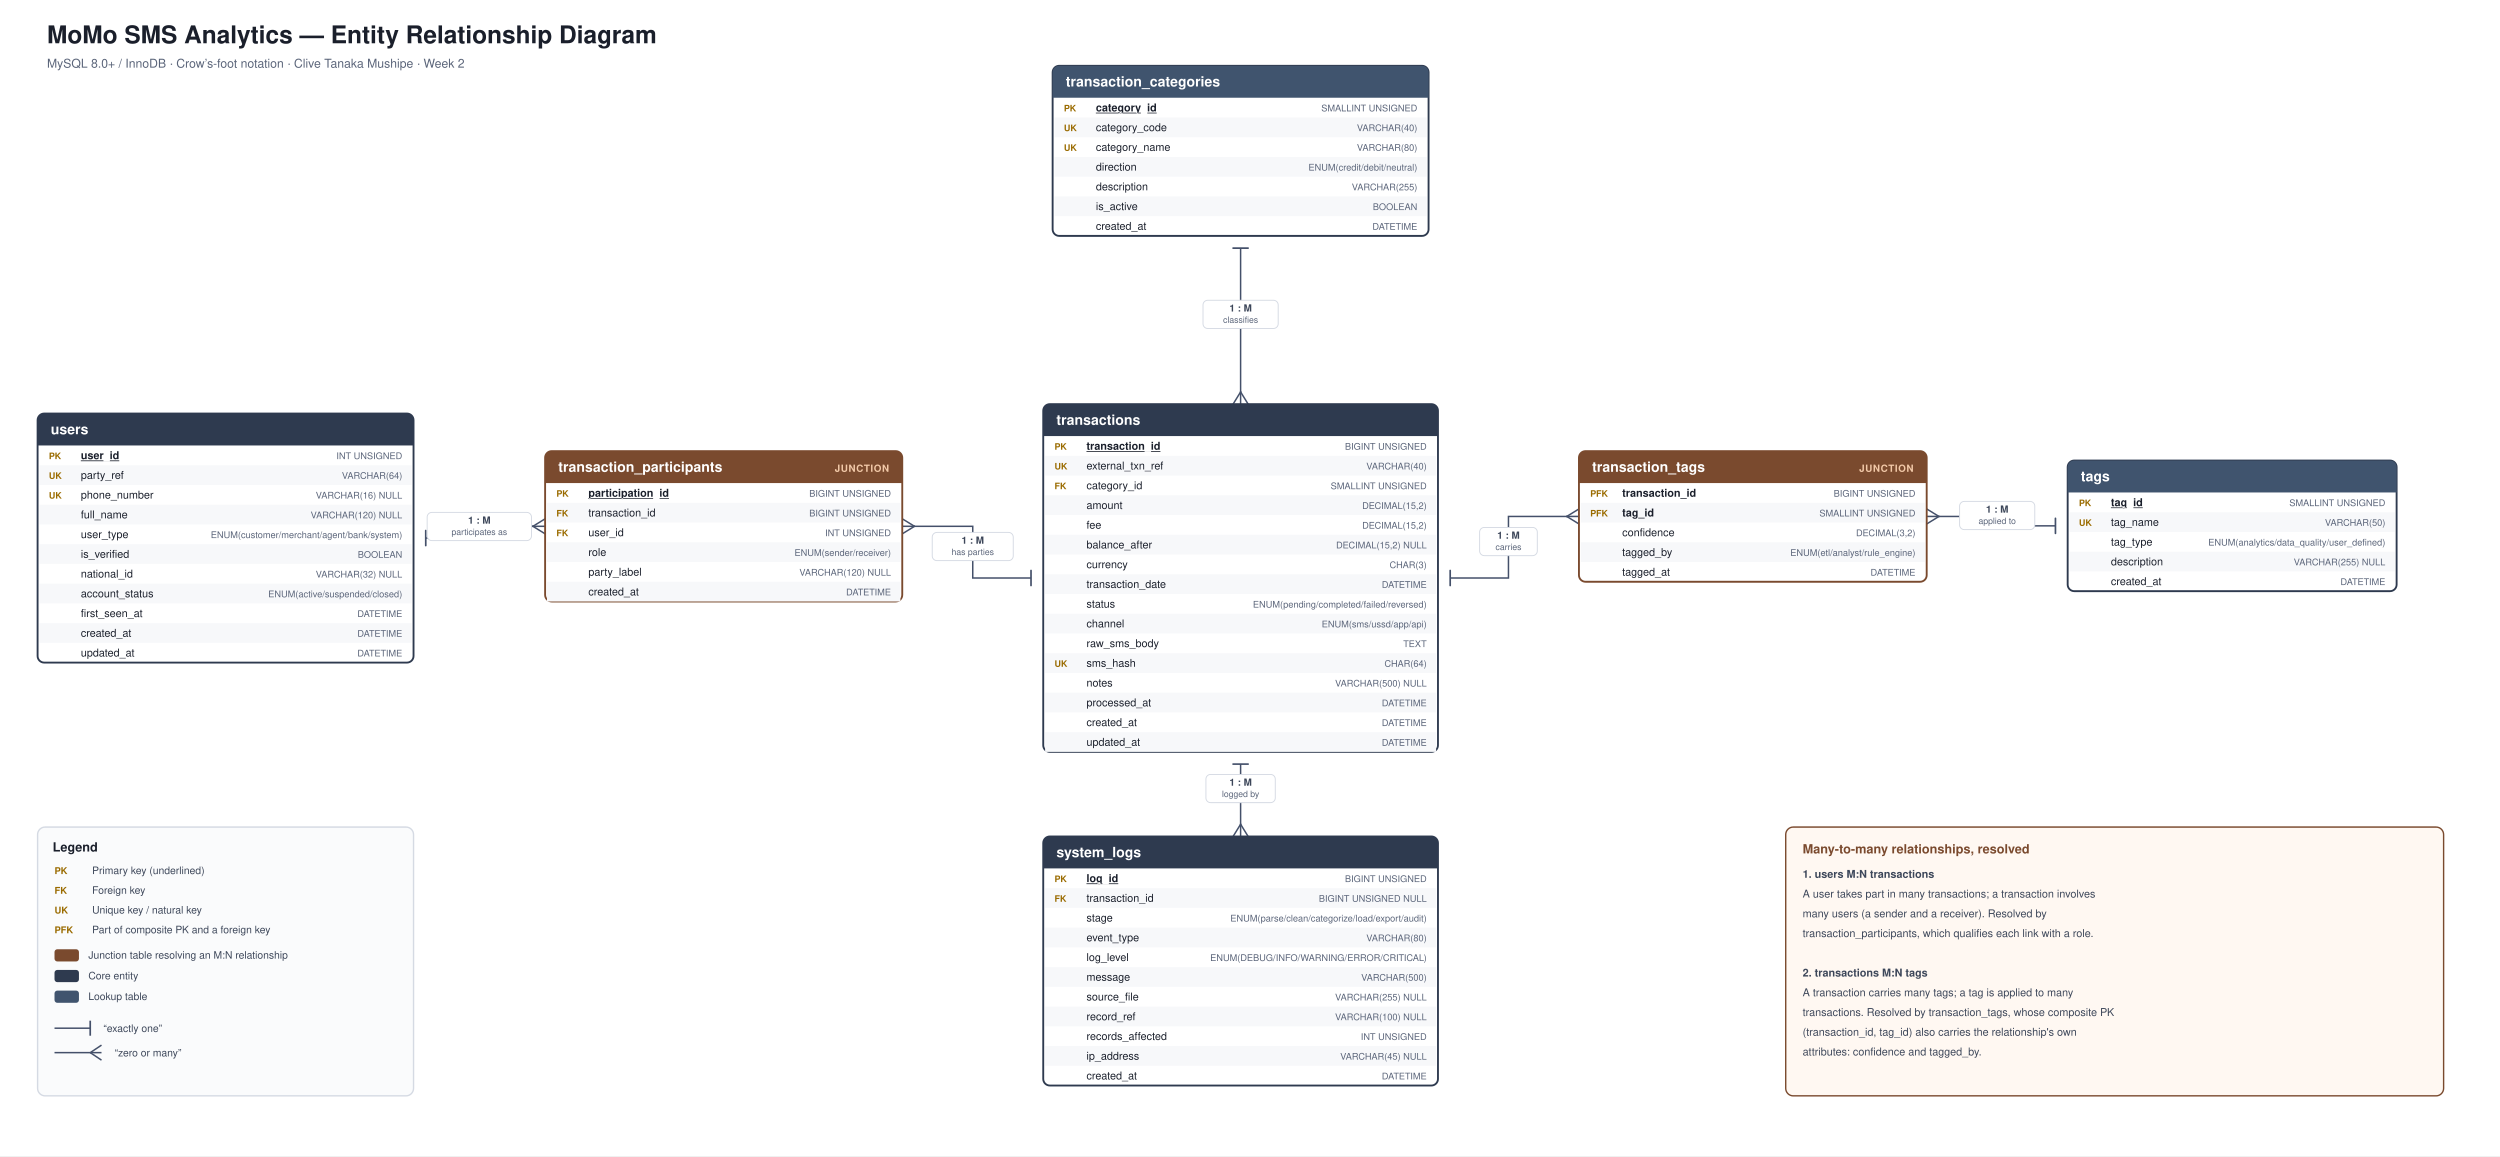
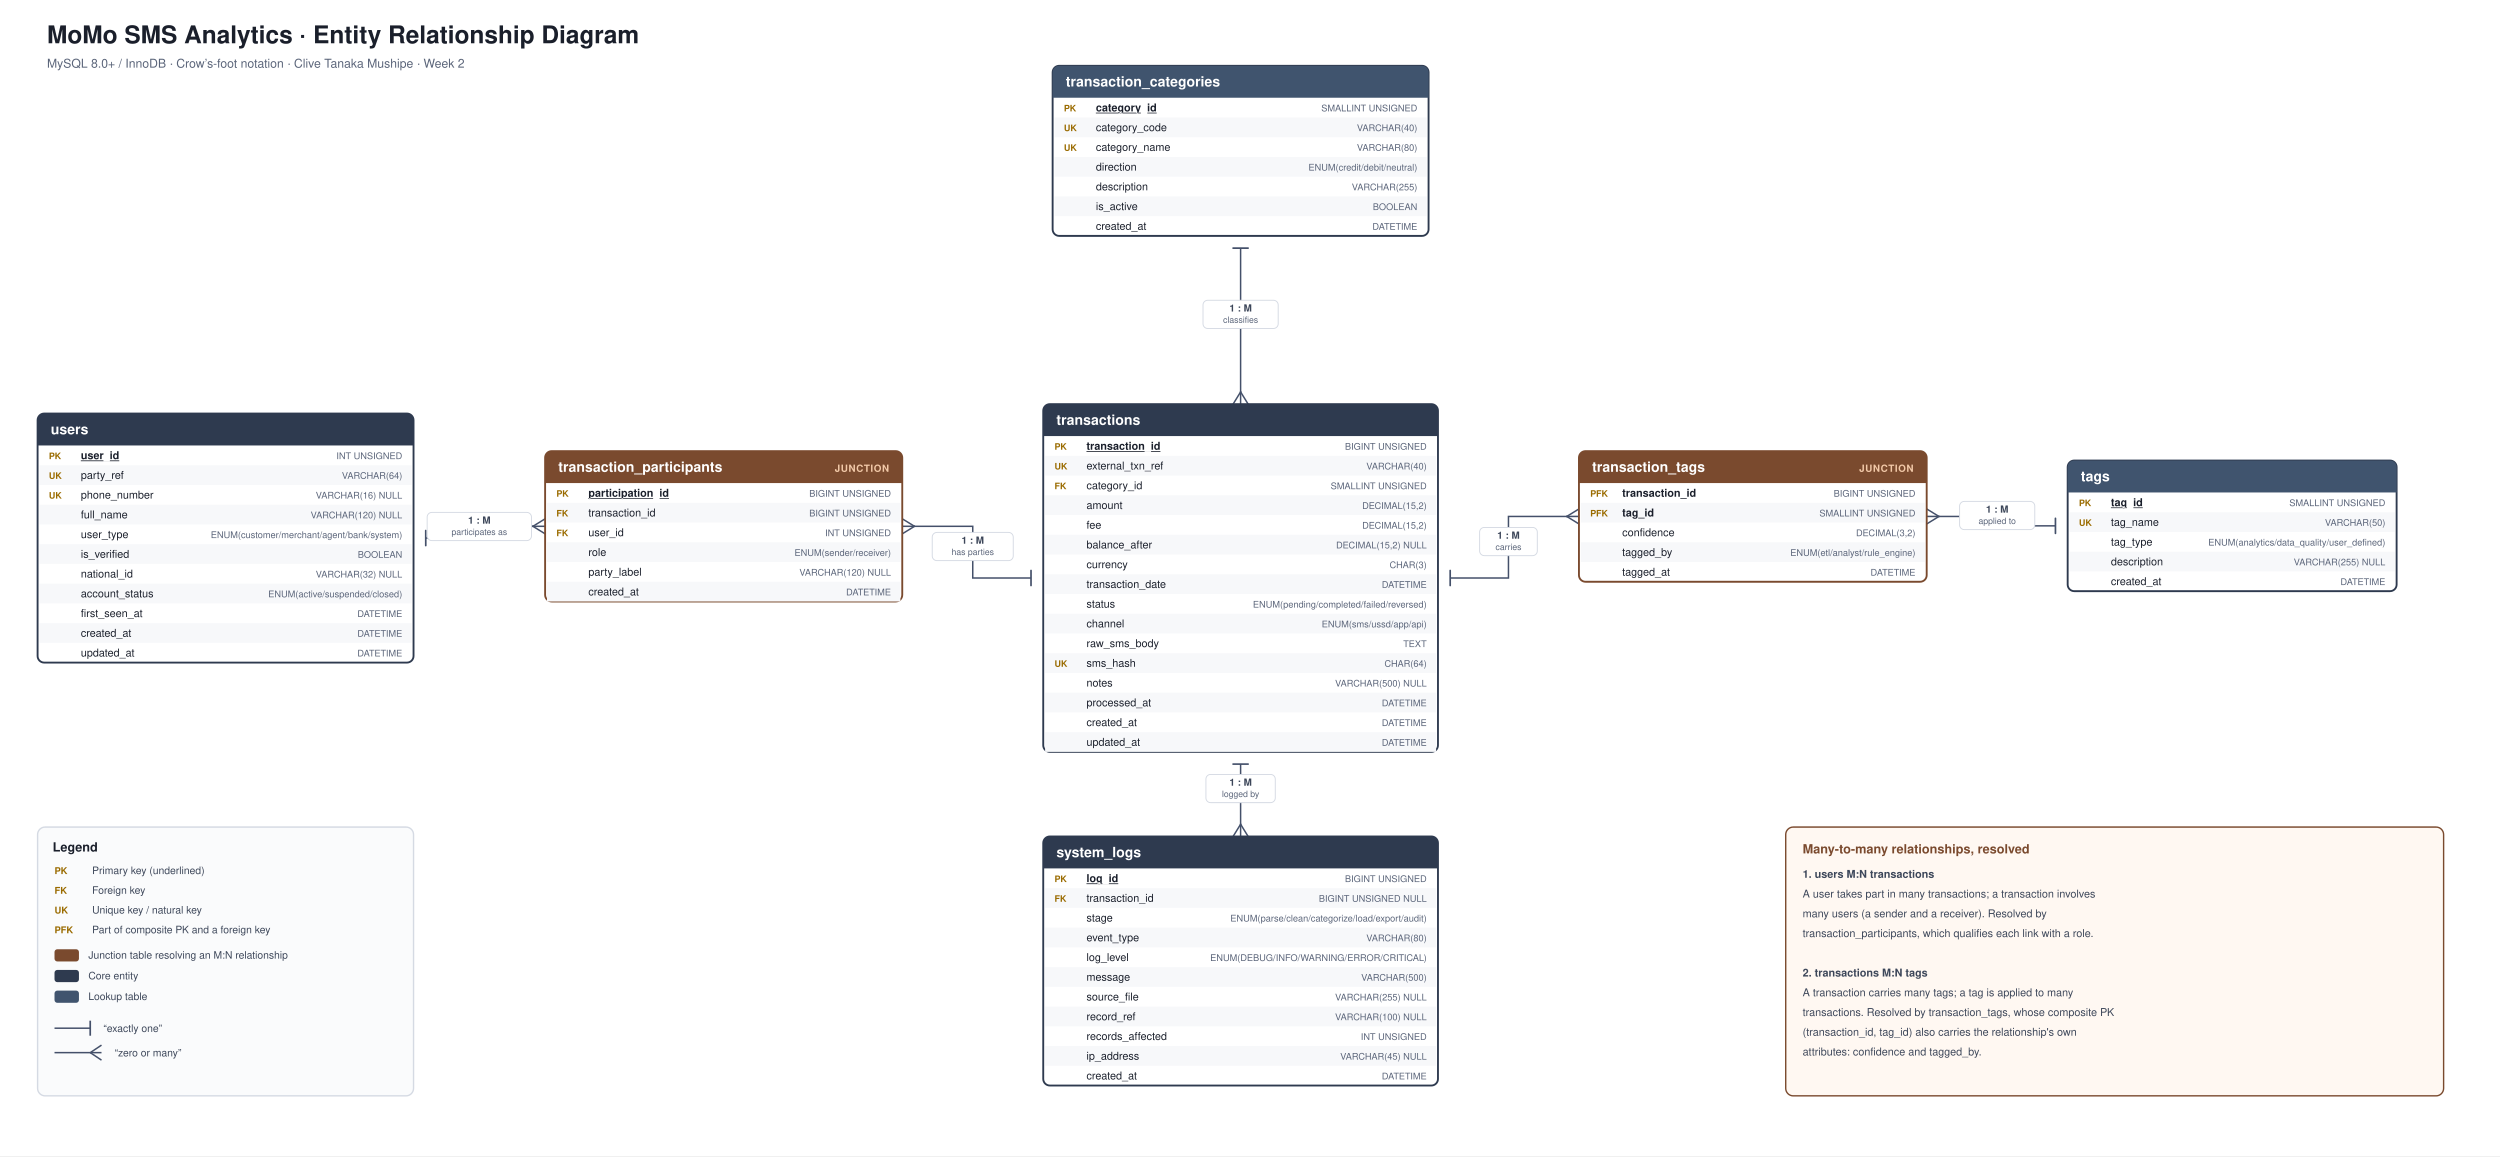
<svg xmlns="http://www.w3.org/2000/svg" width="2660" height="1230" viewBox="0 0 2660 1230" font-family="Helvetica,Arial,sans-serif">
  <rect width="2660" height="1230" fill="#FFFFFF" />
-   <text x="50" y="46" font-size="26" font-weight="700" fill="#1A1F2B">MoMo SMS Analytics — Entity Relationship Diagram</text>
+   <text x="50" y="46" font-size="26" font-weight="700" fill="#1A1F2B">MoMo SMS Analytics · Entity Relationship Diagram</text>
  <text x="50" y="72" font-size="13" fill="#5A6479">MySQL 8.0+ / InnoDB · Crow’s-foot notation · Clive Tanaka Mushipe · Week 2</text>
  <path d="M1320.0,264 L1320.0,340.5 L1320.0,340.5 L1320.0,417" fill="none" stroke="#44506A" stroke-width="1.6" />
  <line x1="1312.0" y1="264.0" x2="1328.0" y2="264.0" stroke="#44506A" stroke-width="1.8" stroke-linecap="round" />
  <line x1="1320.0" y1="417.0" x2="1312.0" y2="430.0" stroke="#44506A" stroke-width="1.6" stroke-linecap="round" />
  <line x1="1320.0" y1="417.0" x2="1320.0" y2="430.0" stroke="#44506A" stroke-width="1.6" stroke-linecap="round" />
  <line x1="1320.0" y1="417.0" x2="1328.0" y2="430.0" stroke="#44506A" stroke-width="1.6" stroke-linecap="round" />
  <rect x="1280.0" y="319.5" width="80.0" height="30" rx="5" fill="#FFFFFF" stroke="#D5DAE3" stroke-width="1" />
  <text x="1320.0" y="331.5" text-anchor="middle" font-family="Helvetica,Arial,sans-serif" font-size="10.5" font-weight="700" fill="#3C4659">1 : M</text>
  <text x="1320.0" y="343.5" text-anchor="middle" font-family="Helvetica,Arial,sans-serif" font-size="9.2" fill="#5A6479">classifies</text>
  <path d="M453,572.5 L510.0,572.5 L510.0,560.0 L567,560.0" fill="none" stroke="#44506A" stroke-width="1.6" />
  <line x1="453.0" y1="564.5" x2="453.0" y2="580.5" stroke="#44506A" stroke-width="1.8" stroke-linecap="round" />
  <line x1="567.0" y1="560.0" x2="580.0" y2="552.0" stroke="#44506A" stroke-width="1.6" stroke-linecap="round" />
  <line x1="567.0" y1="560.0" x2="580.0" y2="560.0" stroke="#44506A" stroke-width="1.6" stroke-linecap="round" />
  <line x1="567.0" y1="560.0" x2="580.0" y2="568.0" stroke="#44506A" stroke-width="1.6" stroke-linecap="round" />
  <rect x="454.5" y="545.2" width="111.0" height="30" rx="5" fill="#FFFFFF" stroke="#D5DAE3" stroke-width="1" />
  <text x="510.0" y="557.2" text-anchor="middle" font-family="Helvetica,Arial,sans-serif" font-size="10.5" font-weight="700" fill="#3C4659">1 : M</text>
  <text x="510.0" y="569.2" text-anchor="middle" font-family="Helvetica,Arial,sans-serif" font-size="9.2" fill="#5A6479">participates as</text>
  <path d="M1097,615.0 L1035.0,615.0 L1035.0,560.0 L973,560.0" fill="none" stroke="#44506A" stroke-width="1.6" />
  <line x1="1097.0" y1="607.0" x2="1097.0" y2="623.0" stroke="#44506A" stroke-width="1.8" stroke-linecap="round" />
  <line x1="973.0" y1="560.0" x2="960.0" y2="552.0" stroke="#44506A" stroke-width="1.6" stroke-linecap="round" />
  <line x1="973.0" y1="560.0" x2="960.0" y2="560.0" stroke="#44506A" stroke-width="1.6" stroke-linecap="round" />
  <line x1="973.0" y1="560.0" x2="960.0" y2="568.0" stroke="#44506A" stroke-width="1.6" stroke-linecap="round" />
  <rect x="991.9" y="566.5" width="86.2" height="30" rx="5" fill="#FFFFFF" stroke="#D5DAE3" stroke-width="1" />
  <text x="1035.0" y="578.5" text-anchor="middle" font-family="Helvetica,Arial,sans-serif" font-size="10.5" font-weight="700" fill="#3C4659">1 : M</text>
  <text x="1035.0" y="590.5" text-anchor="middle" font-family="Helvetica,Arial,sans-serif" font-size="9.2" fill="#5A6479">has parties</text>
  <path d="M1543,615.0 L1605.0,615.0 L1605.0,549.5 L1667,549.5" fill="none" stroke="#44506A" stroke-width="1.6" />
  <line x1="1543.0" y1="607.0" x2="1543.0" y2="623.0" stroke="#44506A" stroke-width="1.8" stroke-linecap="round" />
  <line x1="1667.0" y1="549.5" x2="1680.0" y2="541.5" stroke="#44506A" stroke-width="1.6" stroke-linecap="round" />
  <line x1="1667.0" y1="549.5" x2="1680.0" y2="549.5" stroke="#44506A" stroke-width="1.6" stroke-linecap="round" />
  <line x1="1667.0" y1="549.5" x2="1680.0" y2="557.5" stroke="#44506A" stroke-width="1.6" stroke-linecap="round" />
  <rect x="1574.3" y="561.2" width="61.4" height="30" rx="5" fill="#FFFFFF" stroke="#D5DAE3" stroke-width="1" />
  <text x="1605.0" y="573.2" text-anchor="middle" font-family="Helvetica,Arial,sans-serif" font-size="10.5" font-weight="700" fill="#3C4659">1 : M</text>
  <text x="1605.0" y="585.2" text-anchor="middle" font-family="Helvetica,Arial,sans-serif" font-size="9.2" fill="#5A6479">carries</text>
  <path d="M2187,559.5 L2125.0,559.5 L2125.0,549.5 L2063,549.5" fill="none" stroke="#44506A" stroke-width="1.6" />
  <line x1="2187.0" y1="551.5" x2="2187.0" y2="567.5" stroke="#44506A" stroke-width="1.8" stroke-linecap="round" />
  <line x1="2063.0" y1="549.5" x2="2050.0" y2="541.5" stroke="#44506A" stroke-width="1.6" stroke-linecap="round" />
  <line x1="2063.0" y1="549.5" x2="2050.0" y2="549.5" stroke="#44506A" stroke-width="1.6" stroke-linecap="round" />
  <line x1="2063.0" y1="549.5" x2="2050.0" y2="557.5" stroke="#44506A" stroke-width="1.6" stroke-linecap="round" />
  <rect x="2085.0" y="533.5" width="80.0" height="30" rx="5" fill="#FFFFFF" stroke="#D5DAE3" stroke-width="1" />
  <text x="2125.0" y="545.5" text-anchor="middle" font-family="Helvetica,Arial,sans-serif" font-size="10.5" font-weight="700" fill="#3C4659">1 : M</text>
  <text x="2125.0" y="557.5" text-anchor="middle" font-family="Helvetica,Arial,sans-serif" font-size="9.2" fill="#5A6479">applied to</text>
  <path d="M1320.0,813 L1320.0,845.0 L1320.0,845.0 L1320.0,877" fill="none" stroke="#44506A" stroke-width="1.6" />
  <line x1="1312.0" y1="813.0" x2="1328.0" y2="813.0" stroke="#44506A" stroke-width="1.8" stroke-linecap="round" />
  <line x1="1320.0" y1="877.0" x2="1312.0" y2="890.0" stroke="#44506A" stroke-width="1.6" stroke-linecap="round" />
  <line x1="1320.0" y1="877.0" x2="1320.0" y2="890.0" stroke="#44506A" stroke-width="1.6" stroke-linecap="round" />
  <line x1="1320.0" y1="877.0" x2="1328.0" y2="890.0" stroke="#44506A" stroke-width="1.6" stroke-linecap="round" />
  <rect x="1283.1" y="824.0" width="73.8" height="30" rx="5" fill="#FFFFFF" stroke="#D5DAE3" stroke-width="1" />
  <text x="1320.0" y="836.0" text-anchor="middle" font-family="Helvetica,Arial,sans-serif" font-size="10.5" font-weight="700" fill="#3C4659">1 : M</text>
  <text x="1320.0" y="848.0" text-anchor="middle" font-family="Helvetica,Arial,sans-serif" font-size="9.2" fill="#5A6479">logged by</text>
  <g>
    <rect x="1120" y="70" width="400" height="181" rx="7" fill="#FFFFFF" stroke="#2E3A4F" stroke-width="2" />
    <path d="M1120,77 a7,7 0 0 1 7,-7 h386 a7,7 0 0 1 7,7 v27 h-400 z" fill="#40546E" />
    <text x="1134" y="92" font-family="Helvetica,Arial,sans-serif" font-size="15" font-weight="700" fill="#FFFFFF">transaction_categories</text>
    <text x="1132" y="118.5" font-family="Helvetica,Arial,sans-serif" font-size="9.5" font-weight="700" fill="#9A6B00">PK</text>
    <text x="1166" y="118.5" font-family="Helvetica,Arial,sans-serif" font-size="11.5" font-weight="700" fill="#1A1F2B" text-decoration="underline">category_id</text>
    <text x="1508" y="118.5" text-anchor="end" font-family="Helvetica,Arial,sans-serif" font-size="9.8" fill="#5A6479">SMALLINT UNSIGNED</text>
    <rect x="1122" y="125" width="396" height="21" fill="#F7F8FA" />
    <text x="1132" y="139.5" font-family="Helvetica,Arial,sans-serif" font-size="9.5" font-weight="700" fill="#9A6B00">UK</text>
    <text x="1166" y="139.5" font-family="Helvetica,Arial,sans-serif" font-size="11.5" font-weight="400" fill="#1A1F2B">category_code</text>
    <text x="1508" y="139.5" text-anchor="end" font-family="Helvetica,Arial,sans-serif" font-size="9.8" fill="#5A6479">VARCHAR(40)</text>
    <text x="1132" y="160.5" font-family="Helvetica,Arial,sans-serif" font-size="9.5" font-weight="700" fill="#9A6B00">UK</text>
    <text x="1166" y="160.5" font-family="Helvetica,Arial,sans-serif" font-size="11.5" font-weight="400" fill="#1A1F2B">category_name</text>
    <text x="1508" y="160.5" text-anchor="end" font-family="Helvetica,Arial,sans-serif" font-size="9.8" fill="#5A6479">VARCHAR(80)</text>
    <rect x="1122" y="167" width="396" height="21" fill="#F7F8FA" />
    <text x="1166" y="181.5" font-family="Helvetica,Arial,sans-serif" font-size="11.5" font-weight="400" fill="#1A1F2B">direction</text>
    <text x="1508" y="181.5" text-anchor="end" font-family="Helvetica,Arial,sans-serif" font-size="9.8" fill="#5A6479">ENUM(credit/debit/neutral)</text>
    <text x="1166" y="202.5" font-family="Helvetica,Arial,sans-serif" font-size="11.5" font-weight="400" fill="#1A1F2B">description</text>
    <text x="1508" y="202.5" text-anchor="end" font-family="Helvetica,Arial,sans-serif" font-size="9.8" fill="#5A6479">VARCHAR(255)</text>
    <rect x="1122" y="209" width="396" height="21" fill="#F7F8FA" />
    <text x="1166" y="223.5" font-family="Helvetica,Arial,sans-serif" font-size="11.5" font-weight="400" fill="#1A1F2B">is_active</text>
    <text x="1508" y="223.5" text-anchor="end" font-family="Helvetica,Arial,sans-serif" font-size="9.8" fill="#5A6479">BOOLEAN</text>
    <text x="1166" y="244.5" font-family="Helvetica,Arial,sans-serif" font-size="11.5" font-weight="400" fill="#1A1F2B">created_at</text>
    <text x="1508" y="244.5" text-anchor="end" font-family="Helvetica,Arial,sans-serif" font-size="9.8" fill="#5A6479">DATETIME</text>
  </g>
  <g>
    <rect x="40" y="440" width="400" height="265" rx="7" fill="#FFFFFF" stroke="#2E3A4F" stroke-width="2" />
    <path d="M40,447 a7,7 0 0 1 7,-7 h386 a7,7 0 0 1 7,7 v27 h-400 z" fill="#2E3A4F" />
    <text x="54" y="462" font-family="Helvetica,Arial,sans-serif" font-size="15" font-weight="700" fill="#FFFFFF">users</text>
    <text x="52" y="488.5" font-family="Helvetica,Arial,sans-serif" font-size="9.5" font-weight="700" fill="#9A6B00">PK</text>
    <text x="86" y="488.5" font-family="Helvetica,Arial,sans-serif" font-size="11.5" font-weight="700" fill="#1A1F2B" text-decoration="underline">user_id</text>
    <text x="428" y="488.5" text-anchor="end" font-family="Helvetica,Arial,sans-serif" font-size="9.8" fill="#5A6479">INT UNSIGNED</text>
    <rect x="42" y="495" width="396" height="21" fill="#F7F8FA" />
    <text x="52" y="509.5" font-family="Helvetica,Arial,sans-serif" font-size="9.5" font-weight="700" fill="#9A6B00">UK</text>
    <text x="86" y="509.5" font-family="Helvetica,Arial,sans-serif" font-size="11.5" font-weight="400" fill="#1A1F2B">party_ref</text>
    <text x="428" y="509.5" text-anchor="end" font-family="Helvetica,Arial,sans-serif" font-size="9.8" fill="#5A6479">VARCHAR(64)</text>
    <text x="52" y="530.5" font-family="Helvetica,Arial,sans-serif" font-size="9.5" font-weight="700" fill="#9A6B00">UK</text>
    <text x="86" y="530.5" font-family="Helvetica,Arial,sans-serif" font-size="11.5" font-weight="400" fill="#1A1F2B">phone_number</text>
    <text x="428" y="530.5" text-anchor="end" font-family="Helvetica,Arial,sans-serif" font-size="9.8" fill="#5A6479">VARCHAR(16) NULL</text>
    <rect x="42" y="537" width="396" height="21" fill="#F7F8FA" />
    <text x="86" y="551.5" font-family="Helvetica,Arial,sans-serif" font-size="11.5" font-weight="400" fill="#1A1F2B">full_name</text>
    <text x="428" y="551.5" text-anchor="end" font-family="Helvetica,Arial,sans-serif" font-size="9.8" fill="#5A6479">VARCHAR(120) NULL</text>
    <text x="86" y="572.5" font-family="Helvetica,Arial,sans-serif" font-size="11.5" font-weight="400" fill="#1A1F2B">user_type</text>
    <text x="428" y="572.5" text-anchor="end" font-family="Helvetica,Arial,sans-serif" font-size="9.8" fill="#5A6479">ENUM(customer/merchant/agent/bank/system)</text>
    <rect x="42" y="579" width="396" height="21" fill="#F7F8FA" />
    <text x="86" y="593.5" font-family="Helvetica,Arial,sans-serif" font-size="11.5" font-weight="400" fill="#1A1F2B">is_verified</text>
    <text x="428" y="593.5" text-anchor="end" font-family="Helvetica,Arial,sans-serif" font-size="9.8" fill="#5A6479">BOOLEAN</text>
    <text x="86" y="614.5" font-family="Helvetica,Arial,sans-serif" font-size="11.5" font-weight="400" fill="#1A1F2B">national_id</text>
    <text x="428" y="614.5" text-anchor="end" font-family="Helvetica,Arial,sans-serif" font-size="9.8" fill="#5A6479">VARCHAR(32) NULL</text>
    <rect x="42" y="621" width="396" height="21" fill="#F7F8FA" />
    <text x="86" y="635.5" font-family="Helvetica,Arial,sans-serif" font-size="11.5" font-weight="400" fill="#1A1F2B">account_status</text>
    <text x="428" y="635.5" text-anchor="end" font-family="Helvetica,Arial,sans-serif" font-size="9.8" fill="#5A6479">ENUM(active/suspended/closed)</text>
    <text x="86" y="656.5" font-family="Helvetica,Arial,sans-serif" font-size="11.5" font-weight="400" fill="#1A1F2B">first_seen_at</text>
    <text x="428" y="656.5" text-anchor="end" font-family="Helvetica,Arial,sans-serif" font-size="9.8" fill="#5A6479">DATETIME</text>
    <rect x="42" y="663" width="396" height="21" fill="#F7F8FA" />
    <text x="86" y="677.5" font-family="Helvetica,Arial,sans-serif" font-size="11.5" font-weight="400" fill="#1A1F2B">created_at</text>
    <text x="428" y="677.5" text-anchor="end" font-family="Helvetica,Arial,sans-serif" font-size="9.8" fill="#5A6479">DATETIME</text>
    <text x="86" y="698.5" font-family="Helvetica,Arial,sans-serif" font-size="11.5" font-weight="400" fill="#1A1F2B">updated_at</text>
    <text x="428" y="698.5" text-anchor="end" font-family="Helvetica,Arial,sans-serif" font-size="9.8" fill="#5A6479">DATETIME</text>
  </g>
  <g>
    <rect x="580" y="480" width="380" height="160" rx="7" fill="#FFFFFF" stroke="#7A4A2E" stroke-width="2" />
    <path d="M580,487 a7,7 0 0 1 7,-7 h366 a7,7 0 0 1 7,7 v27 h-380 z" fill="#7A4A2E" />
    <text x="594" y="502" font-family="Helvetica,Arial,sans-serif" font-size="15" font-weight="700" fill="#FFFFFF">transaction_participants</text>
    <text x="946" y="502" text-anchor="end" font-family="Helvetica,Arial,sans-serif" font-size="10.5" font-weight="700" fill="#F2C9A8" letter-spacing="0.6">JUNCTION</text>
    <text x="592" y="528.5" font-family="Helvetica,Arial,sans-serif" font-size="9.5" font-weight="700" fill="#9A6B00">PK</text>
    <text x="626" y="528.5" font-family="Helvetica,Arial,sans-serif" font-size="11.5" font-weight="700" fill="#1A1F2B" text-decoration="underline">participation_id</text>
    <text x="948" y="528.5" text-anchor="end" font-family="Helvetica,Arial,sans-serif" font-size="9.8" fill="#5A6479">BIGINT UNSIGNED</text>
    <rect x="582" y="535" width="376" height="21" fill="#F7F8FA" />
    <text x="592" y="549.5" font-family="Helvetica,Arial,sans-serif" font-size="9.5" font-weight="700" fill="#9A6B00">FK</text>
    <text x="626" y="549.5" font-family="Helvetica,Arial,sans-serif" font-size="11.5" font-weight="400" fill="#1A1F2B">transaction_id</text>
    <text x="948" y="549.5" text-anchor="end" font-family="Helvetica,Arial,sans-serif" font-size="9.8" fill="#5A6479">BIGINT UNSIGNED</text>
    <text x="592" y="570.5" font-family="Helvetica,Arial,sans-serif" font-size="9.5" font-weight="700" fill="#9A6B00">FK</text>
    <text x="626" y="570.5" font-family="Helvetica,Arial,sans-serif" font-size="11.5" font-weight="400" fill="#1A1F2B">user_id</text>
    <text x="948" y="570.5" text-anchor="end" font-family="Helvetica,Arial,sans-serif" font-size="9.8" fill="#5A6479">INT UNSIGNED</text>
    <rect x="582" y="577" width="376" height="21" fill="#F7F8FA" />
    <text x="626" y="591.5" font-family="Helvetica,Arial,sans-serif" font-size="11.5" font-weight="400" fill="#1A1F2B">role</text>
    <text x="948" y="591.5" text-anchor="end" font-family="Helvetica,Arial,sans-serif" font-size="9.8" fill="#5A6479">ENUM(sender/receiver)</text>
    <text x="626" y="612.5" font-family="Helvetica,Arial,sans-serif" font-size="11.5" font-weight="400" fill="#1A1F2B">party_label</text>
    <text x="948" y="612.5" text-anchor="end" font-family="Helvetica,Arial,sans-serif" font-size="9.8" fill="#5A6479">VARCHAR(120) NULL</text>
    <rect x="582" y="619" width="376" height="21" fill="#F7F8FA" />
    <text x="626" y="633.5" font-family="Helvetica,Arial,sans-serif" font-size="11.5" font-weight="400" fill="#1A1F2B">created_at</text>
    <text x="948" y="633.5" text-anchor="end" font-family="Helvetica,Arial,sans-serif" font-size="9.8" fill="#5A6479">DATETIME</text>
  </g>
  <g>
    <rect x="1110" y="430" width="420" height="370" rx="7" fill="#FFFFFF" stroke="#2E3A4F" stroke-width="2" />
    <path d="M1110,437 a7,7 0 0 1 7,-7 h406 a7,7 0 0 1 7,7 v27 h-420 z" fill="#2E3A4F" />
    <text x="1124" y="452" font-family="Helvetica,Arial,sans-serif" font-size="15" font-weight="700" fill="#FFFFFF">transactions</text>
    <text x="1122" y="478.5" font-family="Helvetica,Arial,sans-serif" font-size="9.5" font-weight="700" fill="#9A6B00">PK</text>
    <text x="1156" y="478.5" font-family="Helvetica,Arial,sans-serif" font-size="11.5" font-weight="700" fill="#1A1F2B" text-decoration="underline">transaction_id</text>
    <text x="1518" y="478.5" text-anchor="end" font-family="Helvetica,Arial,sans-serif" font-size="9.8" fill="#5A6479">BIGINT UNSIGNED</text>
    <rect x="1112" y="485" width="416" height="21" fill="#F7F8FA" />
    <text x="1122" y="499.5" font-family="Helvetica,Arial,sans-serif" font-size="9.5" font-weight="700" fill="#9A6B00">UK</text>
    <text x="1156" y="499.5" font-family="Helvetica,Arial,sans-serif" font-size="11.5" font-weight="400" fill="#1A1F2B">external_txn_ref</text>
    <text x="1518" y="499.5" text-anchor="end" font-family="Helvetica,Arial,sans-serif" font-size="9.8" fill="#5A6479">VARCHAR(40)</text>
    <text x="1122" y="520.5" font-family="Helvetica,Arial,sans-serif" font-size="9.5" font-weight="700" fill="#9A6B00">FK</text>
    <text x="1156" y="520.5" font-family="Helvetica,Arial,sans-serif" font-size="11.5" font-weight="400" fill="#1A1F2B">category_id</text>
    <text x="1518" y="520.5" text-anchor="end" font-family="Helvetica,Arial,sans-serif" font-size="9.8" fill="#5A6479">SMALLINT UNSIGNED</text>
    <rect x="1112" y="527" width="416" height="21" fill="#F7F8FA" />
    <text x="1156" y="541.5" font-family="Helvetica,Arial,sans-serif" font-size="11.5" font-weight="400" fill="#1A1F2B">amount</text>
    <text x="1518" y="541.5" text-anchor="end" font-family="Helvetica,Arial,sans-serif" font-size="9.8" fill="#5A6479">DECIMAL(15,2)</text>
    <text x="1156" y="562.5" font-family="Helvetica,Arial,sans-serif" font-size="11.5" font-weight="400" fill="#1A1F2B">fee</text>
    <text x="1518" y="562.5" text-anchor="end" font-family="Helvetica,Arial,sans-serif" font-size="9.8" fill="#5A6479">DECIMAL(15,2)</text>
    <rect x="1112" y="569" width="416" height="21" fill="#F7F8FA" />
    <text x="1156" y="583.5" font-family="Helvetica,Arial,sans-serif" font-size="11.5" font-weight="400" fill="#1A1F2B">balance_after</text>
    <text x="1518" y="583.5" text-anchor="end" font-family="Helvetica,Arial,sans-serif" font-size="9.8" fill="#5A6479">DECIMAL(15,2) NULL</text>
    <text x="1156" y="604.5" font-family="Helvetica,Arial,sans-serif" font-size="11.5" font-weight="400" fill="#1A1F2B">currency</text>
    <text x="1518" y="604.5" text-anchor="end" font-family="Helvetica,Arial,sans-serif" font-size="9.8" fill="#5A6479">CHAR(3)</text>
    <rect x="1112" y="611" width="416" height="21" fill="#F7F8FA" />
    <text x="1156" y="625.5" font-family="Helvetica,Arial,sans-serif" font-size="11.5" font-weight="400" fill="#1A1F2B">transaction_date</text>
    <text x="1518" y="625.5" text-anchor="end" font-family="Helvetica,Arial,sans-serif" font-size="9.8" fill="#5A6479">DATETIME</text>
    <text x="1156" y="646.5" font-family="Helvetica,Arial,sans-serif" font-size="11.5" font-weight="400" fill="#1A1F2B">status</text>
    <text x="1518" y="646.5" text-anchor="end" font-family="Helvetica,Arial,sans-serif" font-size="9.8" fill="#5A6479">ENUM(pending/completed/failed/reversed)</text>
    <rect x="1112" y="653" width="416" height="21" fill="#F7F8FA" />
    <text x="1156" y="667.5" font-family="Helvetica,Arial,sans-serif" font-size="11.5" font-weight="400" fill="#1A1F2B">channel</text>
    <text x="1518" y="667.5" text-anchor="end" font-family="Helvetica,Arial,sans-serif" font-size="9.8" fill="#5A6479">ENUM(sms/ussd/app/api)</text>
    <text x="1156" y="688.5" font-family="Helvetica,Arial,sans-serif" font-size="11.5" font-weight="400" fill="#1A1F2B">raw_sms_body</text>
    <text x="1518" y="688.5" text-anchor="end" font-family="Helvetica,Arial,sans-serif" font-size="9.8" fill="#5A6479">TEXT</text>
    <rect x="1112" y="695" width="416" height="21" fill="#F7F8FA" />
    <text x="1122" y="709.5" font-family="Helvetica,Arial,sans-serif" font-size="9.5" font-weight="700" fill="#9A6B00">UK</text>
    <text x="1156" y="709.5" font-family="Helvetica,Arial,sans-serif" font-size="11.5" font-weight="400" fill="#1A1F2B">sms_hash</text>
    <text x="1518" y="709.5" text-anchor="end" font-family="Helvetica,Arial,sans-serif" font-size="9.8" fill="#5A6479">CHAR(64)</text>
    <text x="1156" y="730.5" font-family="Helvetica,Arial,sans-serif" font-size="11.5" font-weight="400" fill="#1A1F2B">notes</text>
    <text x="1518" y="730.5" text-anchor="end" font-family="Helvetica,Arial,sans-serif" font-size="9.8" fill="#5A6479">VARCHAR(500) NULL</text>
    <rect x="1112" y="737" width="416" height="21" fill="#F7F8FA" />
    <text x="1156" y="751.5" font-family="Helvetica,Arial,sans-serif" font-size="11.5" font-weight="400" fill="#1A1F2B">processed_at</text>
    <text x="1518" y="751.5" text-anchor="end" font-family="Helvetica,Arial,sans-serif" font-size="9.8" fill="#5A6479">DATETIME</text>
    <text x="1156" y="772.5" font-family="Helvetica,Arial,sans-serif" font-size="11.5" font-weight="400" fill="#1A1F2B">created_at</text>
    <text x="1518" y="772.5" text-anchor="end" font-family="Helvetica,Arial,sans-serif" font-size="9.8" fill="#5A6479">DATETIME</text>
    <rect x="1112" y="779" width="416" height="21" fill="#F7F8FA" />
    <text x="1156" y="793.5" font-family="Helvetica,Arial,sans-serif" font-size="11.5" font-weight="400" fill="#1A1F2B">updated_at</text>
    <text x="1518" y="793.5" text-anchor="end" font-family="Helvetica,Arial,sans-serif" font-size="9.8" fill="#5A6479">DATETIME</text>
  </g>
  <g>
    <rect x="1680" y="480" width="370" height="139" rx="7" fill="#FFFFFF" stroke="#7A4A2E" stroke-width="2" />
    <path d="M1680,487 a7,7 0 0 1 7,-7 h356 a7,7 0 0 1 7,7 v27 h-370 z" fill="#7A4A2E" />
    <text x="1694" y="502" font-family="Helvetica,Arial,sans-serif" font-size="15" font-weight="700" fill="#FFFFFF">transaction_tags</text>
    <text x="2036" y="502" text-anchor="end" font-family="Helvetica,Arial,sans-serif" font-size="10.5" font-weight="700" fill="#F2C9A8" letter-spacing="0.6">JUNCTION</text>
    <text x="1692" y="528.5" font-family="Helvetica,Arial,sans-serif" font-size="9.5" font-weight="700" fill="#9A6B00">PFK</text>
    <text x="1726" y="528.5" font-family="Helvetica,Arial,sans-serif" font-size="11.5" font-weight="700" fill="#1A1F2B">transaction_id</text>
    <text x="2038" y="528.5" text-anchor="end" font-family="Helvetica,Arial,sans-serif" font-size="9.8" fill="#5A6479">BIGINT UNSIGNED</text>
    <rect x="1682" y="535" width="366" height="21" fill="#F7F8FA" />
    <text x="1692" y="549.5" font-family="Helvetica,Arial,sans-serif" font-size="9.5" font-weight="700" fill="#9A6B00">PFK</text>
    <text x="1726" y="549.5" font-family="Helvetica,Arial,sans-serif" font-size="11.5" font-weight="700" fill="#1A1F2B">tag_id</text>
    <text x="2038" y="549.5" text-anchor="end" font-family="Helvetica,Arial,sans-serif" font-size="9.8" fill="#5A6479">SMALLINT UNSIGNED</text>
    <text x="1726" y="570.5" font-family="Helvetica,Arial,sans-serif" font-size="11.5" font-weight="400" fill="#1A1F2B">confidence</text>
    <text x="2038" y="570.5" text-anchor="end" font-family="Helvetica,Arial,sans-serif" font-size="9.8" fill="#5A6479">DECIMAL(3,2)</text>
    <rect x="1682" y="577" width="366" height="21" fill="#F7F8FA" />
    <text x="1726" y="591.5" font-family="Helvetica,Arial,sans-serif" font-size="11.5" font-weight="400" fill="#1A1F2B">tagged_by</text>
    <text x="2038" y="591.5" text-anchor="end" font-family="Helvetica,Arial,sans-serif" font-size="9.8" fill="#5A6479">ENUM(etl/analyst/rule_engine)</text>
    <text x="1726" y="612.5" font-family="Helvetica,Arial,sans-serif" font-size="11.5" font-weight="400" fill="#1A1F2B">tagged_at</text>
    <text x="2038" y="612.5" text-anchor="end" font-family="Helvetica,Arial,sans-serif" font-size="9.8" fill="#5A6479">DATETIME</text>
  </g>
  <g>
    <rect x="2200" y="490" width="350" height="139" rx="7" fill="#FFFFFF" stroke="#2E3A4F" stroke-width="2" />
    <path d="M2200,497 a7,7 0 0 1 7,-7 h336 a7,7 0 0 1 7,7 v27 h-350 z" fill="#40546E" />
    <text x="2214" y="512" font-family="Helvetica,Arial,sans-serif" font-size="15" font-weight="700" fill="#FFFFFF">tags</text>
    <text x="2212" y="538.5" font-family="Helvetica,Arial,sans-serif" font-size="9.5" font-weight="700" fill="#9A6B00">PK</text>
    <text x="2246" y="538.5" font-family="Helvetica,Arial,sans-serif" font-size="11.5" font-weight="700" fill="#1A1F2B" text-decoration="underline">tag_id</text>
    <text x="2538" y="538.5" text-anchor="end" font-family="Helvetica,Arial,sans-serif" font-size="9.8" fill="#5A6479">SMALLINT UNSIGNED</text>
    <rect x="2202" y="545" width="346" height="21" fill="#F7F8FA" />
    <text x="2212" y="559.5" font-family="Helvetica,Arial,sans-serif" font-size="9.5" font-weight="700" fill="#9A6B00">UK</text>
    <text x="2246" y="559.5" font-family="Helvetica,Arial,sans-serif" font-size="11.5" font-weight="400" fill="#1A1F2B">tag_name</text>
    <text x="2538" y="559.5" text-anchor="end" font-family="Helvetica,Arial,sans-serif" font-size="9.8" fill="#5A6479">VARCHAR(50)</text>
    <text x="2246" y="580.5" font-family="Helvetica,Arial,sans-serif" font-size="11.5" font-weight="400" fill="#1A1F2B">tag_type</text>
    <text x="2538" y="580.5" text-anchor="end" font-family="Helvetica,Arial,sans-serif" font-size="9.8" fill="#5A6479">ENUM(analytics/data_quality/user_defined)</text>
    <rect x="2202" y="587" width="346" height="21" fill="#F7F8FA" />
    <text x="2246" y="601.5" font-family="Helvetica,Arial,sans-serif" font-size="11.5" font-weight="400" fill="#1A1F2B">description</text>
    <text x="2538" y="601.5" text-anchor="end" font-family="Helvetica,Arial,sans-serif" font-size="9.8" fill="#5A6479">VARCHAR(255) NULL</text>
    <text x="2246" y="622.5" font-family="Helvetica,Arial,sans-serif" font-size="11.5" font-weight="400" fill="#1A1F2B">created_at</text>
    <text x="2538" y="622.5" text-anchor="end" font-family="Helvetica,Arial,sans-serif" font-size="9.8" fill="#5A6479">DATETIME</text>
  </g>
  <g>
    <rect x="1110" y="890" width="420" height="265" rx="7" fill="#FFFFFF" stroke="#2E3A4F" stroke-width="2" />
    <path d="M1110,897 a7,7 0 0 1 7,-7 h406 a7,7 0 0 1 7,7 v27 h-420 z" fill="#2E3A4F" />
    <text x="1124" y="912" font-family="Helvetica,Arial,sans-serif" font-size="15" font-weight="700" fill="#FFFFFF">system_logs</text>
    <text x="1122" y="938.5" font-family="Helvetica,Arial,sans-serif" font-size="9.5" font-weight="700" fill="#9A6B00">PK</text>
    <text x="1156" y="938.5" font-family="Helvetica,Arial,sans-serif" font-size="11.5" font-weight="700" fill="#1A1F2B" text-decoration="underline">log_id</text>
    <text x="1518" y="938.5" text-anchor="end" font-family="Helvetica,Arial,sans-serif" font-size="9.8" fill="#5A6479">BIGINT UNSIGNED</text>
    <rect x="1112" y="945" width="416" height="21" fill="#F7F8FA" />
    <text x="1122" y="959.5" font-family="Helvetica,Arial,sans-serif" font-size="9.5" font-weight="700" fill="#9A6B00">FK</text>
    <text x="1156" y="959.5" font-family="Helvetica,Arial,sans-serif" font-size="11.5" font-weight="400" fill="#1A1F2B">transaction_id</text>
    <text x="1518" y="959.5" text-anchor="end" font-family="Helvetica,Arial,sans-serif" font-size="9.8" fill="#5A6479">BIGINT UNSIGNED NULL</text>
    <text x="1156" y="980.5" font-family="Helvetica,Arial,sans-serif" font-size="11.5" font-weight="400" fill="#1A1F2B">stage</text>
    <text x="1518" y="980.5" text-anchor="end" font-family="Helvetica,Arial,sans-serif" font-size="9.8" fill="#5A6479">ENUM(parse/clean/categorize/load/export/audit)</text>
    <rect x="1112" y="987" width="416" height="21" fill="#F7F8FA" />
    <text x="1156" y="1001.5" font-family="Helvetica,Arial,sans-serif" font-size="11.5" font-weight="400" fill="#1A1F2B">event_type</text>
    <text x="1518" y="1001.5" text-anchor="end" font-family="Helvetica,Arial,sans-serif" font-size="9.8" fill="#5A6479">VARCHAR(80)</text>
    <text x="1156" y="1022.5" font-family="Helvetica,Arial,sans-serif" font-size="11.5" font-weight="400" fill="#1A1F2B">log_level</text>
    <text x="1518" y="1022.5" text-anchor="end" font-family="Helvetica,Arial,sans-serif" font-size="9.8" fill="#5A6479">ENUM(DEBUG/INFO/WARNING/ERROR/CRITICAL)</text>
    <rect x="1112" y="1029" width="416" height="21" fill="#F7F8FA" />
    <text x="1156" y="1043.5" font-family="Helvetica,Arial,sans-serif" font-size="11.5" font-weight="400" fill="#1A1F2B">message</text>
    <text x="1518" y="1043.5" text-anchor="end" font-family="Helvetica,Arial,sans-serif" font-size="9.8" fill="#5A6479">VARCHAR(500)</text>
    <text x="1156" y="1064.5" font-family="Helvetica,Arial,sans-serif" font-size="11.5" font-weight="400" fill="#1A1F2B">source_file</text>
    <text x="1518" y="1064.5" text-anchor="end" font-family="Helvetica,Arial,sans-serif" font-size="9.8" fill="#5A6479">VARCHAR(255) NULL</text>
    <rect x="1112" y="1071" width="416" height="21" fill="#F7F8FA" />
    <text x="1156" y="1085.5" font-family="Helvetica,Arial,sans-serif" font-size="11.5" font-weight="400" fill="#1A1F2B">record_ref</text>
    <text x="1518" y="1085.5" text-anchor="end" font-family="Helvetica,Arial,sans-serif" font-size="9.8" fill="#5A6479">VARCHAR(100) NULL</text>
    <text x="1156" y="1106.5" font-family="Helvetica,Arial,sans-serif" font-size="11.5" font-weight="400" fill="#1A1F2B">records_affected</text>
    <text x="1518" y="1106.5" text-anchor="end" font-family="Helvetica,Arial,sans-serif" font-size="9.8" fill="#5A6479">INT UNSIGNED</text>
    <rect x="1112" y="1113" width="416" height="21" fill="#F7F8FA" />
    <text x="1156" y="1127.5" font-family="Helvetica,Arial,sans-serif" font-size="11.5" font-weight="400" fill="#1A1F2B">ip_address</text>
    <text x="1518" y="1127.5" text-anchor="end" font-family="Helvetica,Arial,sans-serif" font-size="9.8" fill="#5A6479">VARCHAR(45) NULL</text>
    <text x="1156" y="1148.5" font-family="Helvetica,Arial,sans-serif" font-size="11.5" font-weight="400" fill="#1A1F2B">created_at</text>
    <text x="1518" y="1148.5" text-anchor="end" font-family="Helvetica,Arial,sans-serif" font-size="9.8" fill="#5A6479">DATETIME</text>
  </g>
  <rect x="40" y="880" width="400" height="286" rx="8" fill="#FAFBFC" stroke="#D5DAE3" stroke-width="1.5" />
  <text x="56" y="906" font-size="13.5" font-weight="700" fill="#1A1F2B">Legend</text>
  <text x="58" y="930" font-size="10" font-weight="700" fill="#9A6B00">PK</text>
  <text x="98" y="930" font-size="11" fill="#3C4659">Primary key (underlined)</text>
  <text x="58" y="951" font-size="10" font-weight="700" fill="#9A6B00">FK</text>
  <text x="98" y="951" font-size="11" fill="#3C4659">Foreign key</text>
  <text x="58" y="972" font-size="10" font-weight="700" fill="#9A6B00">UK</text>
  <text x="98" y="972" font-size="11" fill="#3C4659">Unique key / natural key</text>
  <text x="58" y="993" font-size="10" font-weight="700" fill="#9A6B00">PFK</text>
  <text x="98" y="993" font-size="11" fill="#3C4659">Part of composite PK and a foreign key</text>
  <rect x="58" y="1010" width="26" height="13" rx="3" fill="#7A4A2E" />
  <text x="94" y="1020" font-size="11" fill="#3C4659">Junction table resolving an M:N relationship</text>
  <rect x="58" y="1032" width="26" height="13" rx="3" fill="#2E3A4F" />
  <text x="94" y="1042" font-size="11" fill="#3C4659">Core entity</text>
  <rect x="58" y="1054" width="26" height="13" rx="3" fill="#40546E" />
  <text x="94" y="1064" font-size="11" fill="#3C4659">Lookup table</text>
  <line x1="58" y1="1094" x2="96" y2="1094" stroke="#44506A" stroke-width="1.6" />
  <line x1="96" y1="1086" x2="96" y2="1102" stroke="#44506A" stroke-width="1.8" />
  <text x="110" y="1098" font-size="11" fill="#3C4659">“exactly one”</text>
  <line x1="58" y1="1120" x2="96" y2="1120" stroke="#44506A" stroke-width="1.6" />
  <line x1="96" y1="1120" x2="108" y2="1112" stroke="#44506A" stroke-width="1.6" />
  <line x1="96" y1="1120" x2="108" y2="1120" stroke="#44506A" stroke-width="1.6" />
  <line x1="96" y1="1120" x2="108" y2="1128" stroke="#44506A" stroke-width="1.6" />
  <text x="122" y="1124" font-size="11" fill="#3C4659">“zero or many”</text>
  <rect x="1900" y="880" width="700" height="286" rx="8" fill="#FFF8F2" stroke="#7A4A2E" stroke-width="1.5" />
  <text x="1918" y="908" font-size="13.5" font-weight="700" fill="#7A4A2E">Many-to-many relationships, resolved</text>
  <text x="1918" y="934" font-size="11.5" font-weight="700" fill="#3C4659">1.  users  M:N  transactions</text>
  <text x="1918" y="955" font-size="11.5" font-weight="400" fill="#3C4659">     A user takes part in many transactions; a transaction involves</text>
  <text x="1918" y="976" font-size="11.5" font-weight="400" fill="#3C4659">     many users (a sender and a receiver). Resolved by</text>
  <text x="1918" y="997" font-size="11.5" font-weight="400" fill="#3C4659">     transaction_participants, which qualifies each link with a role.</text>
  <text x="1918" y="1039" font-size="11.5" font-weight="700" fill="#3C4659">2.  transactions  M:N  tags</text>
  <text x="1918" y="1060" font-size="11.5" font-weight="400" fill="#3C4659">     A transaction carries many tags; a tag is applied to many</text>
  <text x="1918" y="1081" font-size="11.5" font-weight="400" fill="#3C4659">     transactions. Resolved by transaction_tags, whose composite PK</text>
  <text x="1918" y="1102" font-size="11.5" font-weight="400" fill="#3C4659">     (transaction_id, tag_id) also carries the relationship's own</text>
  <text x="1918" y="1123" font-size="11.5" font-weight="400" fill="#3C4659">     attributes: confidence and tagged_by.</text>
</svg>
